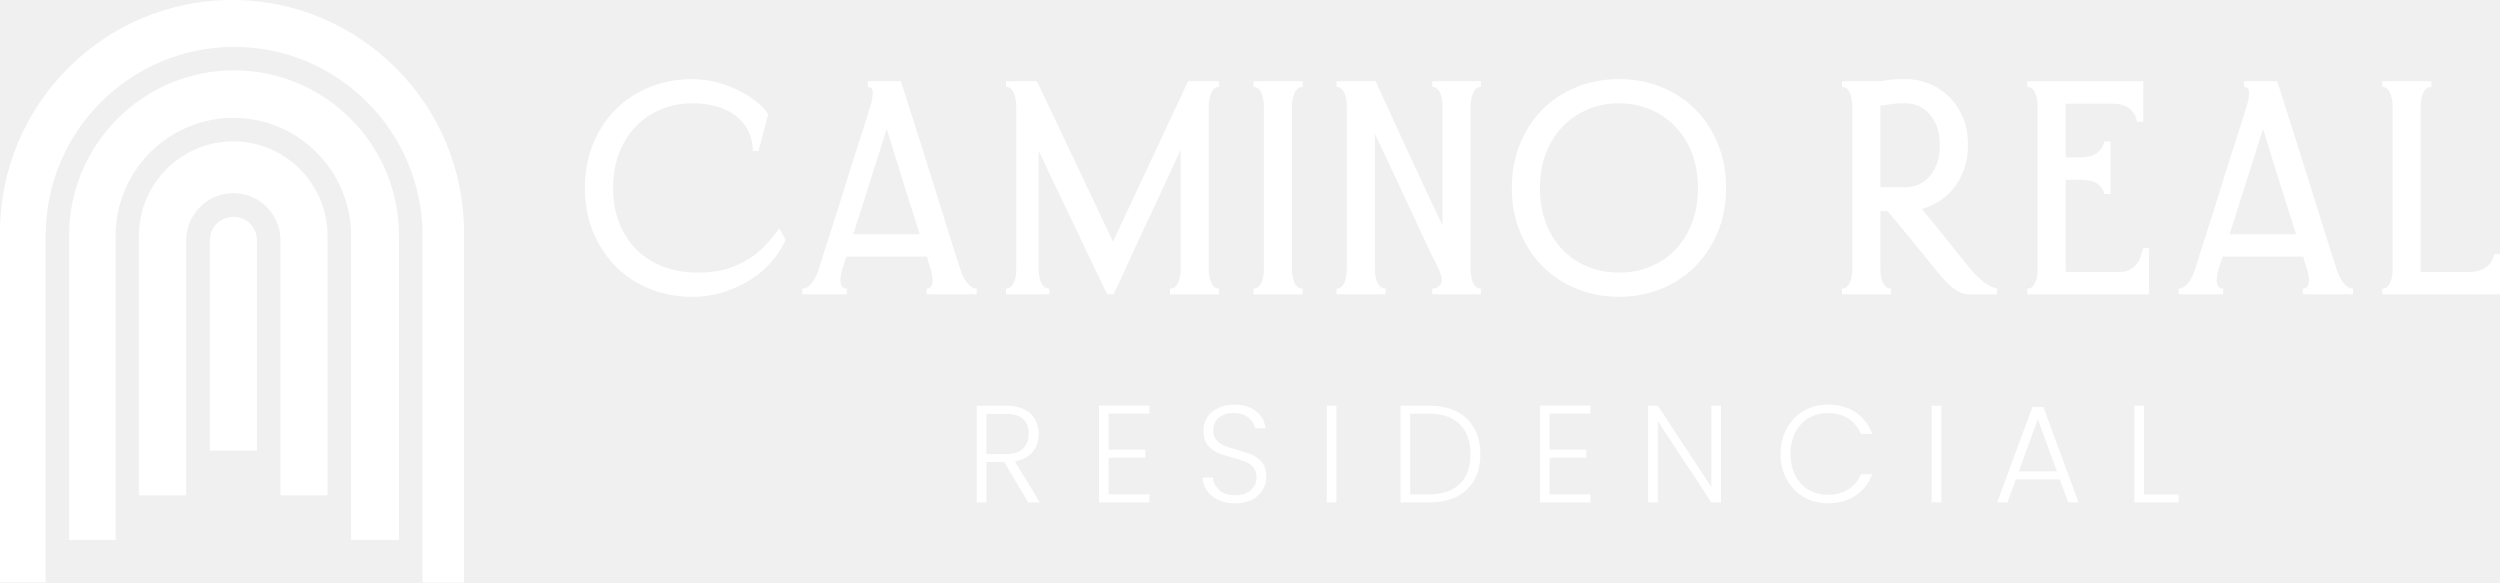
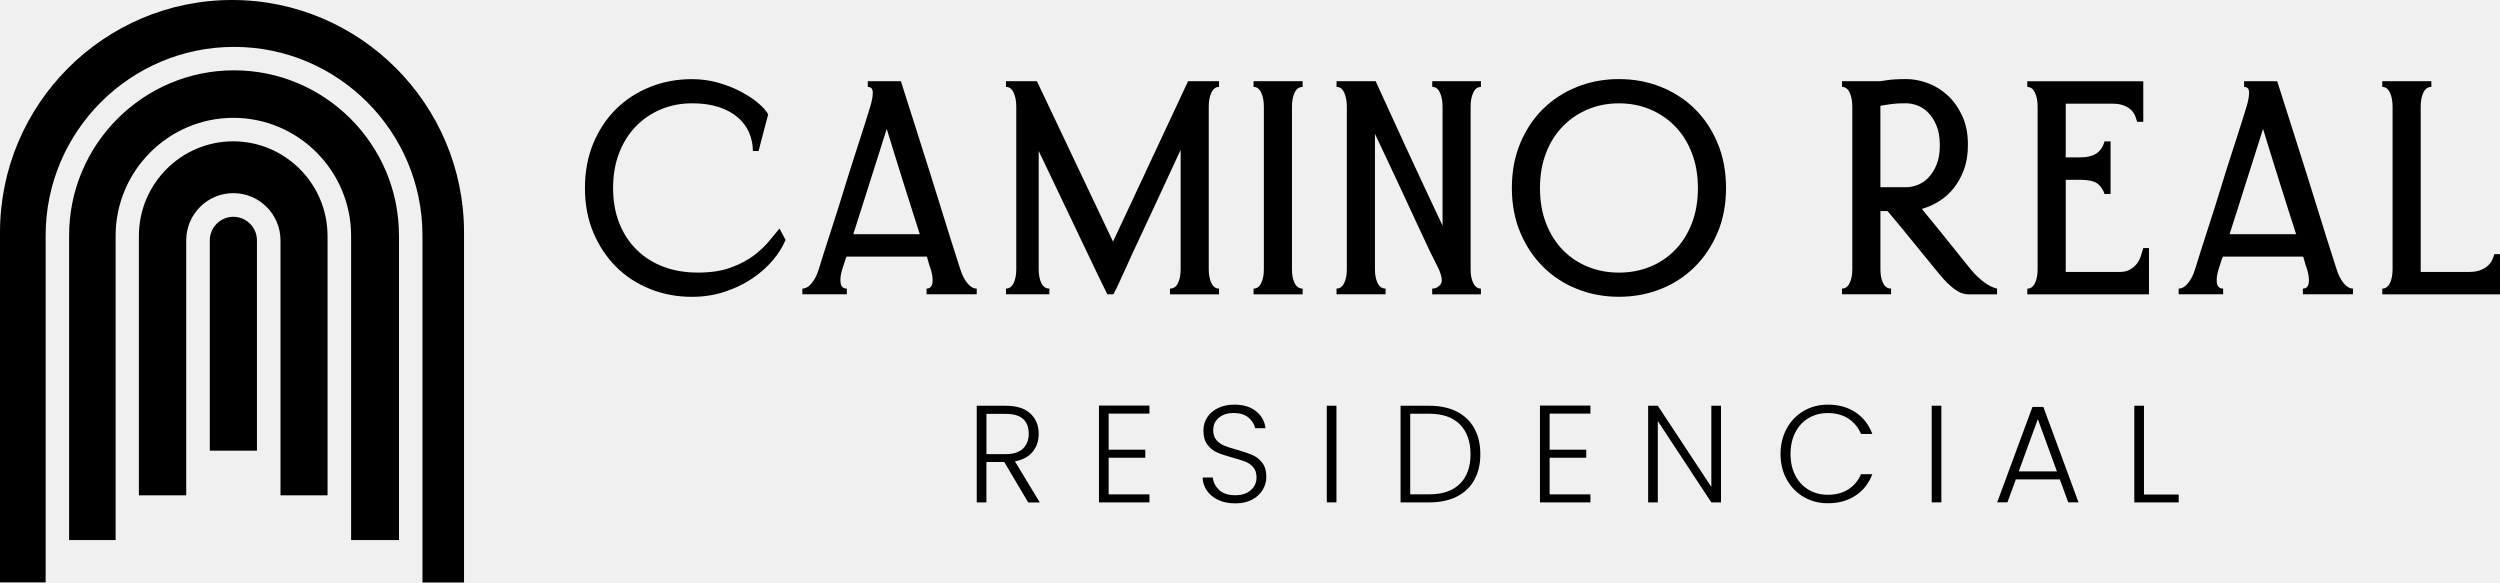
<svg xmlns="http://www.w3.org/2000/svg" id="Capa_2" data-name="Capa 2" viewBox="0 0 900 209.68">
-   <defs>
-     <style>
-       .cls-1 {
-         fill: #fff;
-       }
-     </style>
-   </defs>
  <g id="Capa_3" data-name="Capa 3">
    <g>
      <g>
        <g>
-           <path class="cls-1" d="M251.18,98.14c4.61,0,8.56-.6,11.84-1.79,3.29-1.2,6.06-2.65,8.32-4.35,2.26-1.71,4.12-3.46,5.57-5.25,1.45-1.79,2.69-3.28,3.71-4.48l2.18,4.1c-1.03,2.48-2.56,4.93-4.61,7.36-2.05,2.43-4.55,4.63-7.49,6.6-2.94,1.97-6.25,3.54-9.92,4.74-3.67,1.2-7.56,1.79-11.65,1.79-5.38,0-10.42-.94-15.11-2.82-4.7-1.88-8.77-4.55-12.23-8-3.46-3.46-6.19-7.57-8.2-12.36-2.01-4.78-3.01-10.12-3.01-16s1-11.25,3.01-16.07c2.01-4.82,4.74-8.94,8.2-12.36,3.46-3.41,7.53-6.06,12.23-7.94,4.69-1.88,9.73-2.82,15.11-2.82,3.16,0,6.23.41,9.22,1.23,2.99.83,5.72,1.89,8.2,3.19,2.48,1.3,4.59,2.68,6.34,4.15,1.75,1.46,2.96,2.83,3.65,4.11l-3.46,13.19h-2.05c0-2.31-.45-4.5-1.34-6.6-.9-2.09-2.26-3.93-4.1-5.51-1.84-1.58-4.12-2.82-6.85-3.71-2.73-.9-5.94-1.35-9.6-1.35-4.01,0-7.75.73-11.2,2.17-3.46,1.45-6.47,3.49-9.03,6.13-2.56,2.64-4.57,5.84-6.02,9.58-1.45,3.75-2.18,7.97-2.18,12.65s.75,8.9,2.24,12.65c1.49,3.75,3.59,6.94,6.28,9.58,2.69,2.64,5.89,4.66,9.6,6.07,3.71,1.41,7.83,2.11,12.36,2.11Z" />
-           <path class="cls-1" d="M345.73,96.98c.6,1.97,1.43,3.61,2.5,4.93,1.07,1.32,2.2,1.98,3.39,1.98v2.05h-18.06v-2.05c1.2,0,1.9-.66,2.11-1.98.21-1.32.02-2.97-.58-4.93-.34-.85-.81-2.39-1.41-4.61h-28.94c-.43,1.11-.75,2.05-.96,2.82-.22.77-.41,1.37-.58,1.79-.6,1.97-.79,3.61-.58,4.93.21,1.32.96,1.98,2.24,1.98v2.05h-16.01v-2.05c1.19,0,2.32-.66,3.39-1.98,1.07-1.32,1.9-2.97,2.5-4.93.26-.85.85-2.77,1.79-5.76.94-2.99,2.07-6.51,3.39-10.56,1.32-4.05,2.69-8.39,4.1-13,1.41-4.61,2.77-8.94,4.1-13,1.32-4.05,2.45-7.57,3.39-10.56.94-2.99,1.54-4.91,1.79-5.76.6-1.96.9-3.63.9-5s-.6-2.05-1.79-2.05v-2.05h11.91c.17.51.79,2.46,1.86,5.83,1.07,3.37,2.37,7.47,3.91,12.29,1.54,4.83,3.18,10.01,4.93,15.56,1.75,5.55,3.37,10.76,4.87,15.62,1.49,4.87,2.8,9.01,3.91,12.42,1.11,3.42,1.75,5.42,1.92,6.02ZM331.13,84.31c-.94-2.9-1.94-6.04-3.01-9.41-1.07-3.37-2.14-6.74-3.2-10.12-1.07-3.37-2.09-6.66-3.07-9.86-.98-3.2-1.86-6.04-2.63-8.52-.77,2.48-1.67,5.31-2.69,8.52-1.02,3.2-2.07,6.49-3.14,9.86-1.07,3.37-2.13,6.74-3.2,10.12-1.07,3.37-2.07,6.51-3.01,9.41h23.95Z" />
-           <path class="cls-1" d="M427.72,29.24h11.14v2.05c-1.2,0-2.11.68-2.75,2.05-.64,1.37-.96,3.03-.96,5v58.65c0,1.97.32,3.61.96,4.93s1.56,1.98,2.75,1.98v2.05h-17.67v-2.05c1.28,0,2.24-.66,2.88-1.98.64-1.32.96-2.97.96-4.93v-43.03c-1.11,2.39-2.5,5.38-4.16,8.96-1.67,3.59-3.42,7.36-5.25,11.33-1.84,3.97-3.67,7.9-5.51,11.78-1.84,3.88-3.44,7.36-4.8,10.43-.85,1.88-1.64,3.61-2.37,5.19-.73,1.58-1.43,3.01-2.11,4.29h-2.18l-3.46-7.04-21.26-44.56v42.64c0,1.97.32,3.61.96,4.93.64,1.32,1.6,1.98,2.88,1.98v2.05h-15.62v-2.05c1.19,0,2.11-.66,2.75-1.98.64-1.32.96-2.97.96-4.93v-58.65c0-1.96-.32-3.63-.96-5-.64-1.37-1.56-2.05-2.75-2.05v-2.05h11.14l27.4,57.76,27.02-57.76Z" />
-           <path class="cls-1" d="M451.28,29.24h17.67v2.05c-1.28,0-2.24.68-2.88,2.05-.64,1.37-.96,3.03-.96,5v58.65c0,1.97.32,3.61.96,4.93.64,1.32,1.6,1.98,2.88,1.98v2.05h-17.67v-2.05c1.19,0,2.11-.66,2.75-1.98.64-1.32.96-2.97.96-4.93v-58.65c0-1.96-.32-3.63-.96-5-.64-1.37-1.56-2.05-2.75-2.05v-2.05Z" />
-           <path class="cls-1" d="M515.59,29.24h17.54v2.05c-1.2,0-2.11.68-2.75,2.05-.64,1.37-.96,3.03-.96,5v58.65c0,1.97.32,3.61.96,4.93.64,1.32,1.56,1.98,2.75,1.98v2.05h-17.54v-2.05c.94,0,1.75-.3,2.43-.9.68-.6,1.03-1.28,1.03-2.05,0-1.28-.51-2.94-1.54-4.99-1.03-2.05-1.97-3.93-2.82-5.64-1.45-3.07-2.99-6.36-4.61-9.86-1.62-3.5-3.29-7.09-4.99-10.76-1.71-3.67-3.42-7.32-5.12-10.95-1.71-3.63-3.37-7.15-4.99-10.56v48.79c0,1.97.32,3.61.96,4.93.64,1.32,1.6,1.98,2.88,1.98v2.05h-17.67v-2.05c1.19,0,2.11-.66,2.75-1.98.64-1.32.96-2.97.96-4.93v-58.65c0-1.96-.32-3.63-.96-5-.64-1.37-1.56-2.05-2.75-2.05v-2.05h14.09c1.28,2.82,2.86,6.28,4.74,10.37,1.88,4.1,3.88,8.47,6.02,13.13,2.13,4.65,4.35,9.43,6.66,14.34,2.3,4.91,4.52,9.63,6.66,14.15v-42.9c0-1.96-.32-3.63-.96-5-.64-1.37-1.56-2.05-2.75-2.05v-2.05Z" />
-           <path class="cls-1" d="M582.82,28.47c5.38,0,10.42.94,15.11,2.82,4.69,1.88,8.77,4.53,12.23,7.94,3.46,3.42,6.19,7.53,8.2,12.36,2.01,4.83,3.01,10.18,3.01,16.07s-1,11.23-3.01,16c-2.01,4.78-4.74,8.9-8.2,12.36-3.46,3.46-7.54,6.13-12.23,8-4.7,1.88-9.73,2.82-15.11,2.82s-10.42-.94-15.11-2.82c-4.7-1.88-8.77-4.55-12.23-8-3.46-3.46-6.19-7.57-8.2-12.36-2.01-4.78-3.01-10.12-3.01-16s1-11.25,3.01-16.07c2.01-4.82,4.74-8.94,8.2-12.36,3.46-3.41,7.53-6.06,12.23-7.94,4.69-1.88,9.73-2.82,15.11-2.82ZM582.82,98.14c4.01,0,7.75-.7,11.2-2.11,3.46-1.4,6.47-3.43,9.03-6.07,2.56-2.64,4.57-5.83,6.02-9.58,1.45-3.75,2.18-7.97,2.18-12.65s-.73-8.9-2.18-12.65c-1.45-3.75-3.46-6.94-6.02-9.58-2.56-2.64-5.57-4.69-9.03-6.13-3.46-1.45-7.19-2.17-11.2-2.17s-7.75.73-11.2,2.17c-3.46,1.45-6.47,3.49-9.03,6.13-2.56,2.64-4.57,5.84-6.02,9.58-1.45,3.75-2.18,7.97-2.18,12.65s.73,8.9,2.18,12.65c1.45,3.75,3.46,6.94,6.02,9.58,2.56,2.64,5.57,4.66,9.03,6.07,3.46,1.41,7.19,2.11,11.2,2.11Z" />
-           <path class="cls-1" d="M709.47,96.98c3.33,3.93,6.49,6.23,9.48,6.92v2.05h-10.37c-1.69,0-3.39-.66-5.12-1.98-1.73-1.32-3.39-2.97-5-4.93-.25-.34-1.13-1.41-2.63-3.2-1.49-1.79-3.2-3.88-5.12-6.28-1.92-2.39-3.91-4.82-5.95-7.3-2.05-2.48-3.8-4.57-5.25-6.28h-2.56v21c0,1.97.32,3.61.96,4.93s1.6,1.98,2.88,1.98v2.05h-17.67v-2.05c1.19,0,2.11-.66,2.75-1.98.64-1.32.96-2.97.96-4.93v-58.65c0-1.96-.32-3.63-.96-5-.64-1.37-1.56-2.05-2.75-2.05v-2.05h13.83c.17,0,1.02-.13,2.55-.38,1.53-.25,3.78-.38,6.76-.38,2.55,0,5.14.49,7.78,1.47,2.63.98,5.02,2.46,7.14,4.42,2.12,1.96,3.87,4.42,5.23,7.36,1.36,2.94,2.04,6.42,2.04,10.44,0,3.33-.47,6.27-1.4,8.84-.94,2.56-2.17,4.8-3.7,6.72-1.53,1.92-3.3,3.5-5.3,4.74-2,1.24-4.06,2.16-6.19,2.75,1.96,2.39,3.91,4.78,5.87,7.17,1.96,2.39,3.75,4.61,5.36,6.66,1.62,2.05,3,3.78,4.15,5.19,1.15,1.41,1.89,2.33,2.24,2.75ZM676.94,67.4h9.35c1.2,0,2.5-.25,3.91-.77,1.41-.51,2.71-1.37,3.91-2.56,1.19-1.2,2.2-2.76,3.01-4.67.81-1.92,1.22-4.29,1.22-7.11s-.41-5.19-1.22-7.11c-.81-1.92-1.81-3.48-3.01-4.67-1.2-1.2-2.5-2.05-3.91-2.56-1.41-.51-2.71-.77-3.91-.77-2.65,0-4.82.15-6.53.45-1.71.3-2.65.45-2.82.45v29.33Z" />
-           <path class="cls-1" d="M766.78,97.05c.98-.55,1.79-1.24,2.43-2.05.64-.81,1.13-1.73,1.47-2.75.34-1.03.64-2,.9-2.94h2.05v16.65h-43.8v-2.05c1.19,0,2.11-.66,2.75-1.98.64-1.32.96-2.97.96-4.93v-58.65c0-1.96-.32-3.63-.96-5-.64-1.37-1.56-2.05-2.75-2.05v-2.05h41.75v14.6h-2.18c-.17-.59-.41-1.28-.7-2.05-.3-.77-.79-1.49-1.47-2.18-.68-.68-1.58-1.24-2.69-1.66-1.11-.43-2.48-.64-4.1-.64h-16.78v19.34h4.99c1.62,0,2.99-.17,4.1-.51,1.11-.34,1.98-.81,2.63-1.41.64-.6,1.13-1.22,1.47-1.86.34-.64.6-1.3.77-1.98h2.18v18.95h-2.18c-.34-1.28-1.09-2.45-2.24-3.52-1.15-1.07-3.39-1.6-6.72-1.6h-4.99v33.17h19.46c1.45,0,2.67-.27,3.65-.83Z" />
-           <path class="cls-1" d="M841.2,96.98c.6,1.97,1.43,3.61,2.5,4.93,1.07,1.32,2.2,1.98,3.39,1.98v2.05h-18.06v-2.05c1.2,0,1.9-.66,2.11-1.98.21-1.32.02-2.97-.58-4.93-.34-.85-.81-2.39-1.41-4.61h-28.94c-.43,1.11-.75,2.05-.96,2.82-.22.77-.41,1.37-.58,1.79-.6,1.97-.79,3.61-.58,4.93.21,1.32.96,1.98,2.24,1.98v2.05h-16.01v-2.05c1.19,0,2.32-.66,3.39-1.98,1.07-1.32,1.9-2.97,2.5-4.93.26-.85.85-2.77,1.79-5.76.94-2.99,2.07-6.51,3.39-10.56,1.32-4.05,2.69-8.39,4.1-13,1.41-4.61,2.77-8.94,4.1-13,1.32-4.05,2.45-7.57,3.39-10.56.94-2.99,1.54-4.91,1.79-5.76.6-1.96.9-3.63.9-5s-.6-2.05-1.79-2.05v-2.05h11.91c.17.51.79,2.46,1.86,5.83,1.07,3.37,2.37,7.47,3.91,12.29,1.54,4.83,3.18,10.01,4.93,15.56,1.75,5.55,3.37,10.76,4.87,15.62,1.49,4.87,2.8,9.01,3.91,12.42,1.11,3.42,1.75,5.42,1.92,6.02ZM826.6,84.31c-.94-2.9-1.94-6.04-3.01-9.41-1.07-3.37-2.14-6.74-3.2-10.12-1.07-3.37-2.09-6.66-3.07-9.86-.98-3.2-1.86-6.04-2.63-8.52-.77,2.48-1.67,5.31-2.69,8.52-1.02,3.2-2.07,6.49-3.14,9.86-1.07,3.37-2.13,6.74-3.2,10.12-1.07,3.37-2.07,6.51-3.01,9.41h23.95Z" />
-           <path class="cls-1" d="M892.96,97.24c1.11-.43,2.01-.96,2.69-1.6.68-.64,1.2-1.32,1.54-2.05.34-.72.6-1.43.77-2.11h2.05v14.47h-42.39v-2.05c1.19,0,2.11-.66,2.75-1.98.64-1.32.96-2.97.96-4.93v-58.65c0-1.96-.32-3.63-.96-5-.64-1.37-1.56-2.05-2.75-2.05v-2.05h17.67v2.05c-1.28,0-2.24.68-2.88,2.05-.64,1.37-.96,3.03-.96,5v59.55h17.42c1.62,0,2.99-.21,4.1-.64Z" />
+           <path d="M251.18,98.14c4.61,0,8.56-.6,11.84-1.79,3.29-1.2,6.06-2.65,8.32-4.35,2.26-1.71,4.12-3.46,5.57-5.25,1.45-1.79,2.69-3.28,3.71-4.48l2.18,4.1c-1.03,2.48-2.56,4.93-4.61,7.36-2.05,2.43-4.55,4.63-7.49,6.6-2.94,1.97-6.25,3.54-9.92,4.74-3.67,1.2-7.56,1.79-11.65,1.79-5.38,0-10.42-.94-15.11-2.82-4.7-1.88-8.77-4.55-12.23-8-3.46-3.46-6.19-7.57-8.2-12.36-2.01-4.78-3.01-10.12-3.01-16s1-11.25,3.01-16.07c2.01-4.82,4.74-8.94,8.2-12.36,3.46-3.41,7.53-6.06,12.23-7.94,4.69-1.88,9.73-2.82,15.11-2.82,3.16,0,6.23.41,9.22,1.23,2.99.83,5.72,1.89,8.2,3.19,2.48,1.3,4.59,2.68,6.34,4.15,1.75,1.46,2.96,2.83,3.65,4.11l-3.46,13.19h-2.05c0-2.31-.45-4.5-1.34-6.6-.9-2.09-2.26-3.93-4.1-5.51-1.84-1.58-4.12-2.82-6.85-3.71-2.73-.9-5.94-1.35-9.6-1.35-4.01,0-7.75.73-11.2,2.17-3.46,1.45-6.47,3.49-9.03,6.13-2.56,2.64-4.57,5.84-6.02,9.58-1.45,3.75-2.18,7.97-2.18,12.65s.75,8.9,2.24,12.65c1.49,3.75,3.59,6.94,6.28,9.58,2.69,2.64,5.89,4.66,9.6,6.07,3.71,1.41,7.83,2.11,12.36,2.11Z" />
+           <path d="M345.73,96.98c.6,1.97,1.43,3.61,2.5,4.93,1.07,1.32,2.2,1.98,3.39,1.98v2.05h-18.06v-2.05c1.2,0,1.9-.66,2.11-1.98.21-1.32.02-2.97-.58-4.93-.34-.85-.81-2.39-1.41-4.61h-28.94c-.43,1.11-.75,2.05-.96,2.82-.22.77-.41,1.37-.58,1.79-.6,1.97-.79,3.61-.58,4.93.21,1.32.96,1.98,2.24,1.98v2.05h-16.01v-2.05c1.19,0,2.32-.66,3.39-1.98,1.07-1.32,1.9-2.97,2.5-4.93.26-.85.85-2.77,1.79-5.76.94-2.99,2.07-6.51,3.39-10.56,1.32-4.05,2.69-8.39,4.1-13,1.41-4.61,2.77-8.94,4.1-13,1.32-4.05,2.45-7.57,3.39-10.56.94-2.99,1.54-4.91,1.79-5.76.6-1.96.9-3.63.9-5s-.6-2.05-1.79-2.05v-2.05h11.91c.17.51.79,2.46,1.86,5.83,1.07,3.37,2.37,7.47,3.91,12.29,1.54,4.83,3.18,10.01,4.93,15.56,1.75,5.55,3.37,10.76,4.87,15.62,1.49,4.87,2.8,9.01,3.91,12.42,1.11,3.42,1.75,5.42,1.92,6.02ZM331.13,84.31c-.94-2.9-1.94-6.04-3.01-9.41-1.07-3.37-2.14-6.74-3.2-10.12-1.07-3.37-2.09-6.66-3.07-9.86-.98-3.2-1.86-6.04-2.63-8.52-.77,2.48-1.67,5.31-2.69,8.52-1.02,3.2-2.07,6.49-3.14,9.86-1.07,3.37-2.13,6.74-3.2,10.12-1.07,3.37-2.07,6.51-3.01,9.41h23.95Z" />
+           <path d="M427.72,29.24h11.14v2.05c-1.2,0-2.11.68-2.75,2.05-.64,1.37-.96,3.03-.96,5v58.65c0,1.97.32,3.61.96,4.93s1.56,1.98,2.75,1.98v2.05h-17.67v-2.05c1.28,0,2.24-.66,2.88-1.98s.96-2.97.96-4.93v-43.03c-1.11,2.39-2.5,5.38-4.16,8.96-1.67,3.59-3.42,7.36-5.25,11.33-1.84,3.97-3.67,7.9-5.51,11.78-1.84,3.88-3.44,7.36-4.8,10.43-.85,1.88-1.64,3.61-2.37,5.19-.73,1.58-1.43,3.01-2.11,4.29h-2.18l-3.46-7.04-21.26-44.56v42.64c0,1.97.32,3.61.96,4.93.64,1.32,1.6,1.98,2.88,1.98v2.05h-15.62v-2.05c1.19,0,2.11-.66,2.75-1.98.64-1.32.96-2.97.96-4.93v-58.65c0-1.96-.32-3.63-.96-5-.64-1.37-1.56-2.05-2.75-2.05v-2.05h11.14l27.4,57.76,27.02-57.76Z" />
+           <path d="M451.28,29.24h17.67v2.05c-1.28,0-2.24.68-2.88,2.05-.64,1.37-.96,3.03-.96,5v58.65c0,1.97.32,3.61.96,4.93s1.6,1.98,2.88,1.98v2.05h-17.67v-2.05c1.19,0,2.11-.66,2.75-1.98.64-1.32.96-2.97.96-4.93v-58.65c0-1.96-.32-3.63-.96-5-.64-1.37-1.56-2.05-2.75-2.05v-2.05Z" />
+           <path d="M515.59,29.24h17.54v2.05c-1.2,0-2.11.68-2.75,2.05-.64,1.37-.96,3.03-.96,5v58.65c0,1.97.32,3.61.96,4.93.64,1.32,1.56,1.98,2.75,1.98v2.05h-17.54v-2.05c.94,0,1.75-.3,2.43-.9.68-.6,1.03-1.28,1.03-2.05,0-1.28-.51-2.94-1.54-4.99-1.03-2.05-1.97-3.93-2.82-5.64-1.45-3.07-2.99-6.36-4.61-9.86-1.62-3.5-3.29-7.09-4.99-10.76-1.71-3.67-3.42-7.32-5.12-10.95-1.71-3.63-3.37-7.15-4.99-10.56v48.79c0,1.97.32,3.61.96,4.93.64,1.32,1.6,1.98,2.88,1.98v2.05h-17.67v-2.05c1.19,0,2.11-.66,2.75-1.98.64-1.32.96-2.97.96-4.93v-58.65c0-1.96-.32-3.63-.96-5-.64-1.37-1.56-2.05-2.75-2.05v-2.05h14.09c1.28,2.82,2.86,6.28,4.74,10.37,1.88,4.1,3.88,8.47,6.02,13.13,2.13,4.65,4.35,9.43,6.66,14.34,2.3,4.91,4.52,9.63,6.66,14.15v-42.9c0-1.96-.32-3.63-.96-5-.64-1.37-1.56-2.05-2.75-2.05v-2.05Z" />
+           <path d="M582.82,28.47c5.38,0,10.42.94,15.11,2.82,4.69,1.88,8.77,4.53,12.23,7.94,3.46,3.42,6.19,7.53,8.2,12.36,2.01,4.83,3.01,10.18,3.01,16.07s-1,11.23-3.01,16c-2.01,4.78-4.74,8.9-8.2,12.36-3.46,3.46-7.54,6.13-12.23,8-4.7,1.88-9.73,2.82-15.11,2.82s-10.42-.94-15.11-2.82c-4.7-1.88-8.77-4.55-12.23-8-3.46-3.46-6.19-7.57-8.2-12.36-2.01-4.78-3.01-10.12-3.01-16s1-11.25,3.01-16.07c2.01-4.82,4.74-8.94,8.2-12.36,3.46-3.41,7.53-6.06,12.23-7.94,4.69-1.88,9.73-2.82,15.11-2.82ZM582.82,98.14c4.01,0,7.75-.7,11.2-2.11,3.46-1.4,6.47-3.43,9.03-6.07,2.56-2.64,4.57-5.83,6.02-9.58,1.45-3.75,2.18-7.97,2.18-12.65s-.73-8.9-2.18-12.65c-1.45-3.75-3.46-6.94-6.02-9.58-2.56-2.64-5.57-4.69-9.03-6.13-3.46-1.45-7.19-2.17-11.2-2.17s-7.75.73-11.2,2.17c-3.46,1.45-6.47,3.49-9.03,6.13-2.56,2.64-4.57,5.84-6.02,9.58-1.45,3.75-2.18,7.97-2.18,12.65s.73,8.9,2.18,12.65c1.45,3.75,3.46,6.94,6.02,9.58,2.56,2.64,5.57,4.66,9.03,6.07,3.46,1.41,7.19,2.11,11.2,2.11Z" />
+           <path d="M709.47,96.98c3.33,3.93,6.49,6.23,9.48,6.92v2.05h-10.37c-1.69,0-3.39-.66-5.12-1.98-1.73-1.32-3.39-2.97-5-4.93-.25-.34-1.13-1.41-2.63-3.2-1.49-1.79-3.2-3.88-5.12-6.28-1.92-2.39-3.91-4.82-5.95-7.3-2.05-2.48-3.8-4.57-5.25-6.28h-2.56v21c0,1.97.32,3.61.96,4.93s1.6,1.98,2.88,1.98v2.05h-17.67v-2.05c1.19,0,2.11-.66,2.75-1.98.64-1.32.96-2.97.96-4.93v-58.65c0-1.96-.32-3.63-.96-5-.64-1.37-1.56-2.05-2.75-2.05v-2.05h13.83c.17,0,1.02-.13,2.55-.38,1.53-.25,3.78-.38,6.76-.38,2.55,0,5.14.49,7.78,1.47,2.63.98,5.02,2.46,7.14,4.42,2.12,1.96,3.87,4.42,5.23,7.36,1.36,2.94,2.04,6.42,2.04,10.44,0,3.33-.47,6.27-1.4,8.84-.94,2.56-2.17,4.8-3.7,6.72-1.53,1.92-3.3,3.5-5.3,4.74-2,1.24-4.06,2.16-6.19,2.75,1.96,2.39,3.91,4.78,5.87,7.17,1.96,2.39,3.75,4.61,5.36,6.66,1.62,2.05,3,3.78,4.15,5.19,1.15,1.41,1.89,2.33,2.24,2.75ZM676.94,67.4h9.35c1.2,0,2.5-.25,3.91-.77,1.41-.51,2.71-1.37,3.91-2.56,1.19-1.2,2.2-2.76,3.01-4.67.81-1.92,1.22-4.29,1.22-7.11s-.41-5.19-1.22-7.11c-.81-1.92-1.81-3.48-3.01-4.67-1.2-1.2-2.5-2.05-3.91-2.56-1.41-.51-2.71-.77-3.91-.77-2.65,0-4.82.15-6.53.45-1.71.3-2.65.45-2.82.45v29.33Z" />
+           <path d="M766.78,97.05c.98-.55,1.79-1.24,2.43-2.05.64-.81,1.13-1.73,1.47-2.75.34-1.03.64-2,.9-2.94h2.05v16.65h-43.8v-2.05c1.19,0,2.11-.66,2.75-1.98.64-1.32.96-2.97.96-4.93v-58.65c0-1.96-.32-3.63-.96-5-.64-1.37-1.56-2.05-2.75-2.05v-2.05h41.75v14.6h-2.18c-.17-.59-.41-1.28-.7-2.05-.3-.77-.79-1.49-1.47-2.18-.68-.68-1.58-1.24-2.69-1.66-1.11-.43-2.48-.64-4.1-.64h-16.78v19.34h4.99c1.62,0,2.99-.17,4.1-.51,1.11-.34,1.98-.81,2.63-1.41.64-.6,1.13-1.22,1.47-1.86.34-.64.6-1.3.77-1.98h2.18v18.95h-2.18c-.34-1.28-1.09-2.45-2.24-3.52-1.15-1.07-3.39-1.6-6.72-1.6h-4.99v33.17h19.46c1.45,0,2.67-.27,3.65-.83Z" />
+           <path d="M841.2,96.98c.6,1.97,1.43,3.61,2.5,4.93,1.07,1.32,2.2,1.98,3.39,1.98v2.05h-18.06v-2.05c1.2,0,1.9-.66,2.11-1.98.21-1.32.02-2.97-.58-4.93-.34-.85-.81-2.39-1.41-4.61h-28.94c-.43,1.11-.75,2.05-.96,2.82-.22.77-.41,1.37-.58,1.79-.6,1.97-.79,3.61-.58,4.93.21,1.32.96,1.98,2.24,1.98v2.05h-16.01v-2.05c1.19,0,2.32-.66,3.39-1.98,1.07-1.32,1.9-2.97,2.5-4.93.26-.85.85-2.77,1.79-5.76.94-2.99,2.07-6.51,3.39-10.56,1.32-4.05,2.69-8.39,4.1-13,1.41-4.61,2.77-8.94,4.1-13,1.32-4.05,2.45-7.57,3.39-10.56.94-2.99,1.54-4.91,1.79-5.76.6-1.96.9-3.63.9-5s-.6-2.05-1.79-2.05v-2.05h11.91c.17.51.79,2.46,1.86,5.83,1.07,3.37,2.37,7.47,3.91,12.29,1.54,4.83,3.18,10.01,4.93,15.56,1.75,5.55,3.37,10.76,4.87,15.62,1.49,4.87,2.8,9.01,3.91,12.42,1.11,3.42,1.75,5.42,1.92,6.02ZM826.6,84.31c-.94-2.9-1.94-6.04-3.01-9.41-1.07-3.37-2.14-6.74-3.2-10.12-1.07-3.37-2.09-6.66-3.07-9.86-.98-3.2-1.86-6.04-2.63-8.52-.77,2.48-1.67,5.31-2.69,8.52-1.02,3.2-2.07,6.49-3.14,9.86-1.07,3.37-2.13,6.74-3.2,10.12-1.07,3.37-2.07,6.51-3.01,9.41h23.95Z" />
+           <path d="M892.96,97.24c1.11-.43,2.01-.96,2.69-1.6.68-.64,1.2-1.32,1.54-2.05.34-.72.6-1.43.77-2.11h2.05v14.47h-42.39v-2.05c1.19,0,2.11-.66,2.75-1.98.64-1.32.96-2.97.96-4.93v-58.65c0-1.96-.32-3.63-.96-5-.64-1.37-1.56-2.05-2.75-2.05v-2.05h17.67v2.05c-1.28,0-2.24.68-2.88,2.05-.64,1.37-.96,3.03-.96,5v59.55h17.42c1.62,0,2.99-.21,4.1-.64Z" />
        </g>
        <g>
-           <path class="cls-1" d="M370.14,180.86l-8.61-14.54h-6.42v14.54h-3.48v-34.79h10.45c3.88,0,6.83.93,8.84,2.79,2.01,1.86,3.01,4.3,3.01,7.32,0,2.52-.72,4.67-2.16,6.45-1.44,1.78-3.58,2.93-6.4,3.46l8.96,14.79h-4.18ZM355.11,163.48h7.02c2.72,0,4.77-.66,6.15-1.99,1.38-1.33,2.07-3.1,2.07-5.33s-.66-4.06-1.99-5.3c-1.33-1.24-3.42-1.86-6.27-1.86h-6.97v14.48Z" />
-           <path class="cls-1" d="M399.11,148.9v12.99h13.19v2.89h-13.19v13.19h14.69v2.89h-18.17v-34.85h18.17v2.89h-14.69Z" />
-           <path class="cls-1" d="M438.63,180.01c-1.74-.8-3.11-1.91-4.11-3.33-.99-1.43-1.53-3.02-1.59-4.78h3.68c.17,1.69.92,3.18,2.24,4.46,1.33,1.28,3.27,1.92,5.83,1.92,2.36,0,4.22-.6,5.6-1.81,1.38-1.21,2.07-2.75,2.07-4.61,0-1.49-.38-2.7-1.14-3.61-.77-.91-1.71-1.59-2.84-2.04-1.13-.45-2.69-.94-4.68-1.47-2.32-.63-4.16-1.25-5.53-1.84-1.36-.6-2.52-1.53-3.48-2.79-.96-1.26-1.44-2.97-1.44-5.13,0-1.79.46-3.39,1.39-4.8.93-1.41,2.24-2.51,3.93-3.31,1.69-.79,3.63-1.2,5.82-1.2,3.22,0,5.82.79,7.79,2.37,1.98,1.58,3.11,3.61,3.41,6.1h-3.78c-.23-1.43-1.01-2.69-2.34-3.81-1.33-1.11-3.12-1.66-5.38-1.66-2.09,0-3.84.55-5.23,1.66-1.39,1.11-2.09,2.63-2.09,4.56,0,1.46.38,2.64,1.15,3.53.76.9,1.72,1.58,2.86,2.04,1.15.47,2.7.96,4.65,1.49,2.26.63,4.08,1.25,5.48,1.86,1.39.62,2.57,1.55,3.54,2.82.96,1.26,1.44,2.95,1.44,5.08,0,1.62-.43,3.17-1.3,4.63-.86,1.46-2.14,2.64-3.83,3.53-1.69.9-3.71,1.34-6.07,1.34s-4.31-.4-6.05-1.2Z" />
-           <path class="cls-1" d="M481.12,146.06v34.79h-3.48v-34.79h3.48Z" />
-           <path class="cls-1" d="M524.41,148.15c2.75,1.39,4.86,3.4,6.32,6.02,1.46,2.62,2.19,5.74,2.19,9.36s-.73,6.68-2.19,9.28c-1.46,2.61-3.57,4.6-6.32,5.98-2.75,1.38-6.06,2.07-9.9,2.07h-10.31v-34.79h10.31c3.85,0,7.15.7,9.9,2.09ZM525.58,174.16c2.54-2.54,3.81-6.08,3.81-10.63s-1.27-8.15-3.81-10.73c-2.54-2.57-6.23-3.86-11.08-3.86h-6.82v29.02h6.82c4.85,0,8.54-1.27,11.08-3.81Z" />
-           <path class="cls-1" d="M557.86,148.9v12.99h13.19v2.89h-13.19v13.19h14.69v2.89h-18.17v-34.85h18.17v2.89h-14.69Z" />
-           <path class="cls-1" d="M619.56,180.86h-3.48l-19.27-29.27v29.27h-3.48v-34.79h3.48l19.27,29.22v-29.22h3.48v34.79Z" />
-           <path class="cls-1" d="M643.23,154.25c1.49-2.71,3.53-4.81,6.12-6.32,2.59-1.51,5.48-2.26,8.66-2.26,3.88,0,7.21.92,9.98,2.76,2.77,1.84,4.79,4.44,6.05,7.79h-4.08c-.99-2.35-2.51-4.2-4.55-5.53-2.04-1.32-4.5-1.99-7.39-1.99-2.56,0-4.85.6-6.89,1.79-2.04,1.2-3.64,2.91-4.8,5.15-1.16,2.24-1.74,4.84-1.74,7.79s.58,5.54,1.74,7.77c1.16,2.22,2.76,3.93,4.8,5.13,2.04,1.2,4.34,1.79,6.89,1.79,2.89,0,5.35-.66,7.39-1.96,2.04-1.31,3.56-3.13,4.55-5.45h4.08c-1.26,3.32-3.29,5.89-6.07,7.72-2.79,1.83-6.1,2.74-9.96,2.74-3.18,0-6.07-.76-8.66-2.26-2.59-1.51-4.63-3.61-6.12-6.3-1.49-2.69-2.24-5.74-2.24-9.16s.75-6.48,2.24-9.18Z" />
-           <path class="cls-1" d="M698.89,146.06v34.79h-3.48v-34.79h3.48Z" />
-           <path class="cls-1" d="M741.53,172.59h-15.83l-3.03,8.26h-3.69l12.7-34.35h3.93l12.65,34.35h-3.69l-3.03-8.26ZM740.49,169.7l-6.87-18.81-6.87,18.81h13.74Z" />
-           <path class="cls-1" d="M771.84,178.02h12.49v2.84h-15.98v-34.79h3.48v31.96Z" />
+           <path d="M370.14,180.86l-8.61-14.54h-6.42v14.54h-3.48v-34.79h10.45c3.88,0,6.83.93,8.84,2.79,2.01,1.86,3.01,4.3,3.01,7.32,0,2.52-.72,4.67-2.16,6.45-1.44,1.78-3.58,2.93-6.4,3.46l8.96,14.79h-4.18ZM355.11,163.48h7.02c2.72,0,4.77-.66,6.15-1.99,1.38-1.33,2.07-3.1,2.07-5.33s-.66-4.06-1.99-5.3c-1.33-1.24-3.42-1.86-6.27-1.86h-6.97v14.48Z" />
+           <path d="M399.11,148.9v12.99h13.19v2.89h-13.19v13.19h14.69v2.89h-18.17v-34.85h18.17v2.89h-14.69Z" />
+           <path d="M438.63,180.01c-1.74-.8-3.11-1.91-4.11-3.33-.99-1.43-1.53-3.02-1.59-4.78h3.68c.17,1.69.92,3.18,2.24,4.46,1.33,1.28,3.27,1.92,5.83,1.92,2.36,0,4.22-.6,5.6-1.81,1.38-1.21,2.07-2.75,2.07-4.61,0-1.49-.38-2.7-1.14-3.61-.77-.91-1.71-1.59-2.84-2.04-1.13-.45-2.69-.94-4.68-1.47-2.32-.63-4.16-1.25-5.53-1.84-1.36-.6-2.52-1.53-3.48-2.79-.96-1.26-1.44-2.97-1.44-5.13,0-1.79.46-3.39,1.39-4.8.93-1.41,2.24-2.51,3.93-3.31,1.69-.79,3.63-1.2,5.82-1.2,3.22,0,5.82.79,7.79,2.37,1.98,1.58,3.11,3.61,3.41,6.1h-3.78c-.23-1.43-1.01-2.69-2.34-3.81-1.33-1.11-3.12-1.66-5.38-1.66-2.09,0-3.84.55-5.23,1.66-1.39,1.11-2.09,2.63-2.09,4.56,0,1.46.38,2.64,1.15,3.53.76.9,1.72,1.58,2.86,2.04,1.15.47,2.7.96,4.65,1.49,2.26.63,4.08,1.25,5.48,1.86,1.39.62,2.57,1.55,3.54,2.82.96,1.26,1.44,2.95,1.44,5.08,0,1.62-.43,3.17-1.3,4.63-.86,1.46-2.14,2.64-3.83,3.53-1.69.9-3.71,1.34-6.07,1.34s-4.31-.4-6.05-1.2Z" />
+           <path d="M481.12,146.06v34.79h-3.48v-34.79h3.48Z" />
+           <path d="M524.41,148.15c2.75,1.39,4.86,3.4,6.32,6.02,1.46,2.62,2.19,5.74,2.19,9.36s-.73,6.68-2.19,9.28c-1.46,2.61-3.57,4.6-6.32,5.98-2.75,1.38-6.06,2.07-9.9,2.07h-10.31v-34.79h10.31c3.85,0,7.15.7,9.9,2.09ZM525.58,174.16c2.54-2.54,3.81-6.08,3.81-10.63s-1.27-8.15-3.81-10.73c-2.54-2.57-6.23-3.86-11.08-3.86h-6.82v29.02h6.82c4.85,0,8.54-1.27,11.08-3.81Z" />
+           <path d="M557.86,148.9v12.99h13.19v2.89h-13.19v13.19h14.69v2.89h-18.17v-34.85h18.17v2.89h-14.69Z" />
+           <path d="M619.56,180.86h-3.48l-19.27-29.27v29.27h-3.48v-34.79h3.48l19.27,29.22v-29.22h3.48v34.79Z" />
+           <path d="M643.23,154.25c1.49-2.71,3.53-4.81,6.12-6.32,2.59-1.51,5.48-2.26,8.66-2.26,3.88,0,7.21.92,9.98,2.76,2.77,1.84,4.79,4.44,6.05,7.79h-4.08c-.99-2.35-2.51-4.2-4.55-5.53-2.04-1.32-4.5-1.99-7.39-1.99-2.56,0-4.85.6-6.89,1.79-2.04,1.2-3.64,2.91-4.8,5.15-1.16,2.24-1.74,4.84-1.74,7.79s.58,5.54,1.74,7.77c1.16,2.22,2.76,3.93,4.8,5.13,2.04,1.2,4.34,1.79,6.89,1.79,2.89,0,5.35-.66,7.39-1.96,2.04-1.31,3.56-3.13,4.55-5.45h4.08c-1.26,3.32-3.29,5.89-6.07,7.72-2.79,1.83-6.1,2.74-9.96,2.74-3.18,0-6.07-.76-8.66-2.26-2.59-1.51-4.63-3.61-6.12-6.3-1.49-2.69-2.24-5.74-2.24-9.16s.75-6.48,2.24-9.18Z" />
+           <path d="M698.89,146.06v34.79h-3.48v-34.79h3.48Z" />
+           <path d="M741.53,172.59h-15.83l-3.03,8.26h-3.69l12.7-34.35h3.93l12.65,34.35h-3.69l-3.03-8.26ZM740.49,169.7l-6.87-18.81-6.87,18.81h13.74Z" />
+           <path d="M771.84,178.02h12.49v2.84h-15.98v-34.79h3.48v31.96Z" />
        </g>
      </g>
      <g>
-         <path class="cls-1" d="M167.05,83.68v126h-14.96v-124.89c0-37.46-30.42-67.91-67.81-67.91S16.43,47.29,16.43,84.78v124.89H0v-126C0,37.53,37.49,0,83.54,0s83.51,37.53,83.51,83.68Z" />
-         <path class="cls-1" d="M143.64,84.78v109.64h-17.24v-109.51c0-23.44-19.05-42.49-42.39-42.49s-42.39,19.08-42.39,42.49v109.51h-16.74v-109.64c0-32.8,26.63-59.46,59.36-59.46s59.39,26.66,59.39,59.46Z" />
-         <path class="cls-1" d="M117.92,84.92v93.41h-16.94v-91.8c0-9.36-7.61-17-16.97-17s-16.97,7.61-16.97,17v91.8h-17.04v-93.41c0-18.75,15.23-34.04,33.94-34.04s33.97,15.29,33.97,34.04Z" />
-         <path class="cls-1" d="M92.5,162.23h-16.97v-75.7c0-4.7,3.82-8.48,8.49-8.48s8.48,3.82,8.48,8.48" />
+         <path d="M167.05,83.68v126h-14.96v-124.89c0-37.46-30.42-67.91-67.81-67.91S16.43,47.29,16.43,84.78v124.89H0v-126C0,37.53,37.49,0,83.54,0s83.51,37.53,83.51,83.68Z" />
+         <path d="M143.64,84.78v109.64h-17.24v-109.51c0-23.44-19.05-42.49-42.39-42.49s-42.39,19.08-42.39,42.49v109.51h-16.74v-109.64c0-32.8,26.63-59.46,59.36-59.46s59.39,26.66,59.39,59.46Z" />
+         <path d="M117.92,84.92v93.41h-16.94v-91.8c0-9.36-7.61-17-16.97-17s-16.97,7.61-16.97,17v91.8h-17.04v-93.41c0-18.75,15.23-34.04,33.94-34.04s33.97,15.29,33.97,34.04Z" />
+         <path d="M92.5,162.23h-16.97v-75.7c0-4.7,3.82-8.48,8.49-8.48s8.48,3.82,8.48,8.48" />
      </g>
    </g>
  </g>
</svg>
